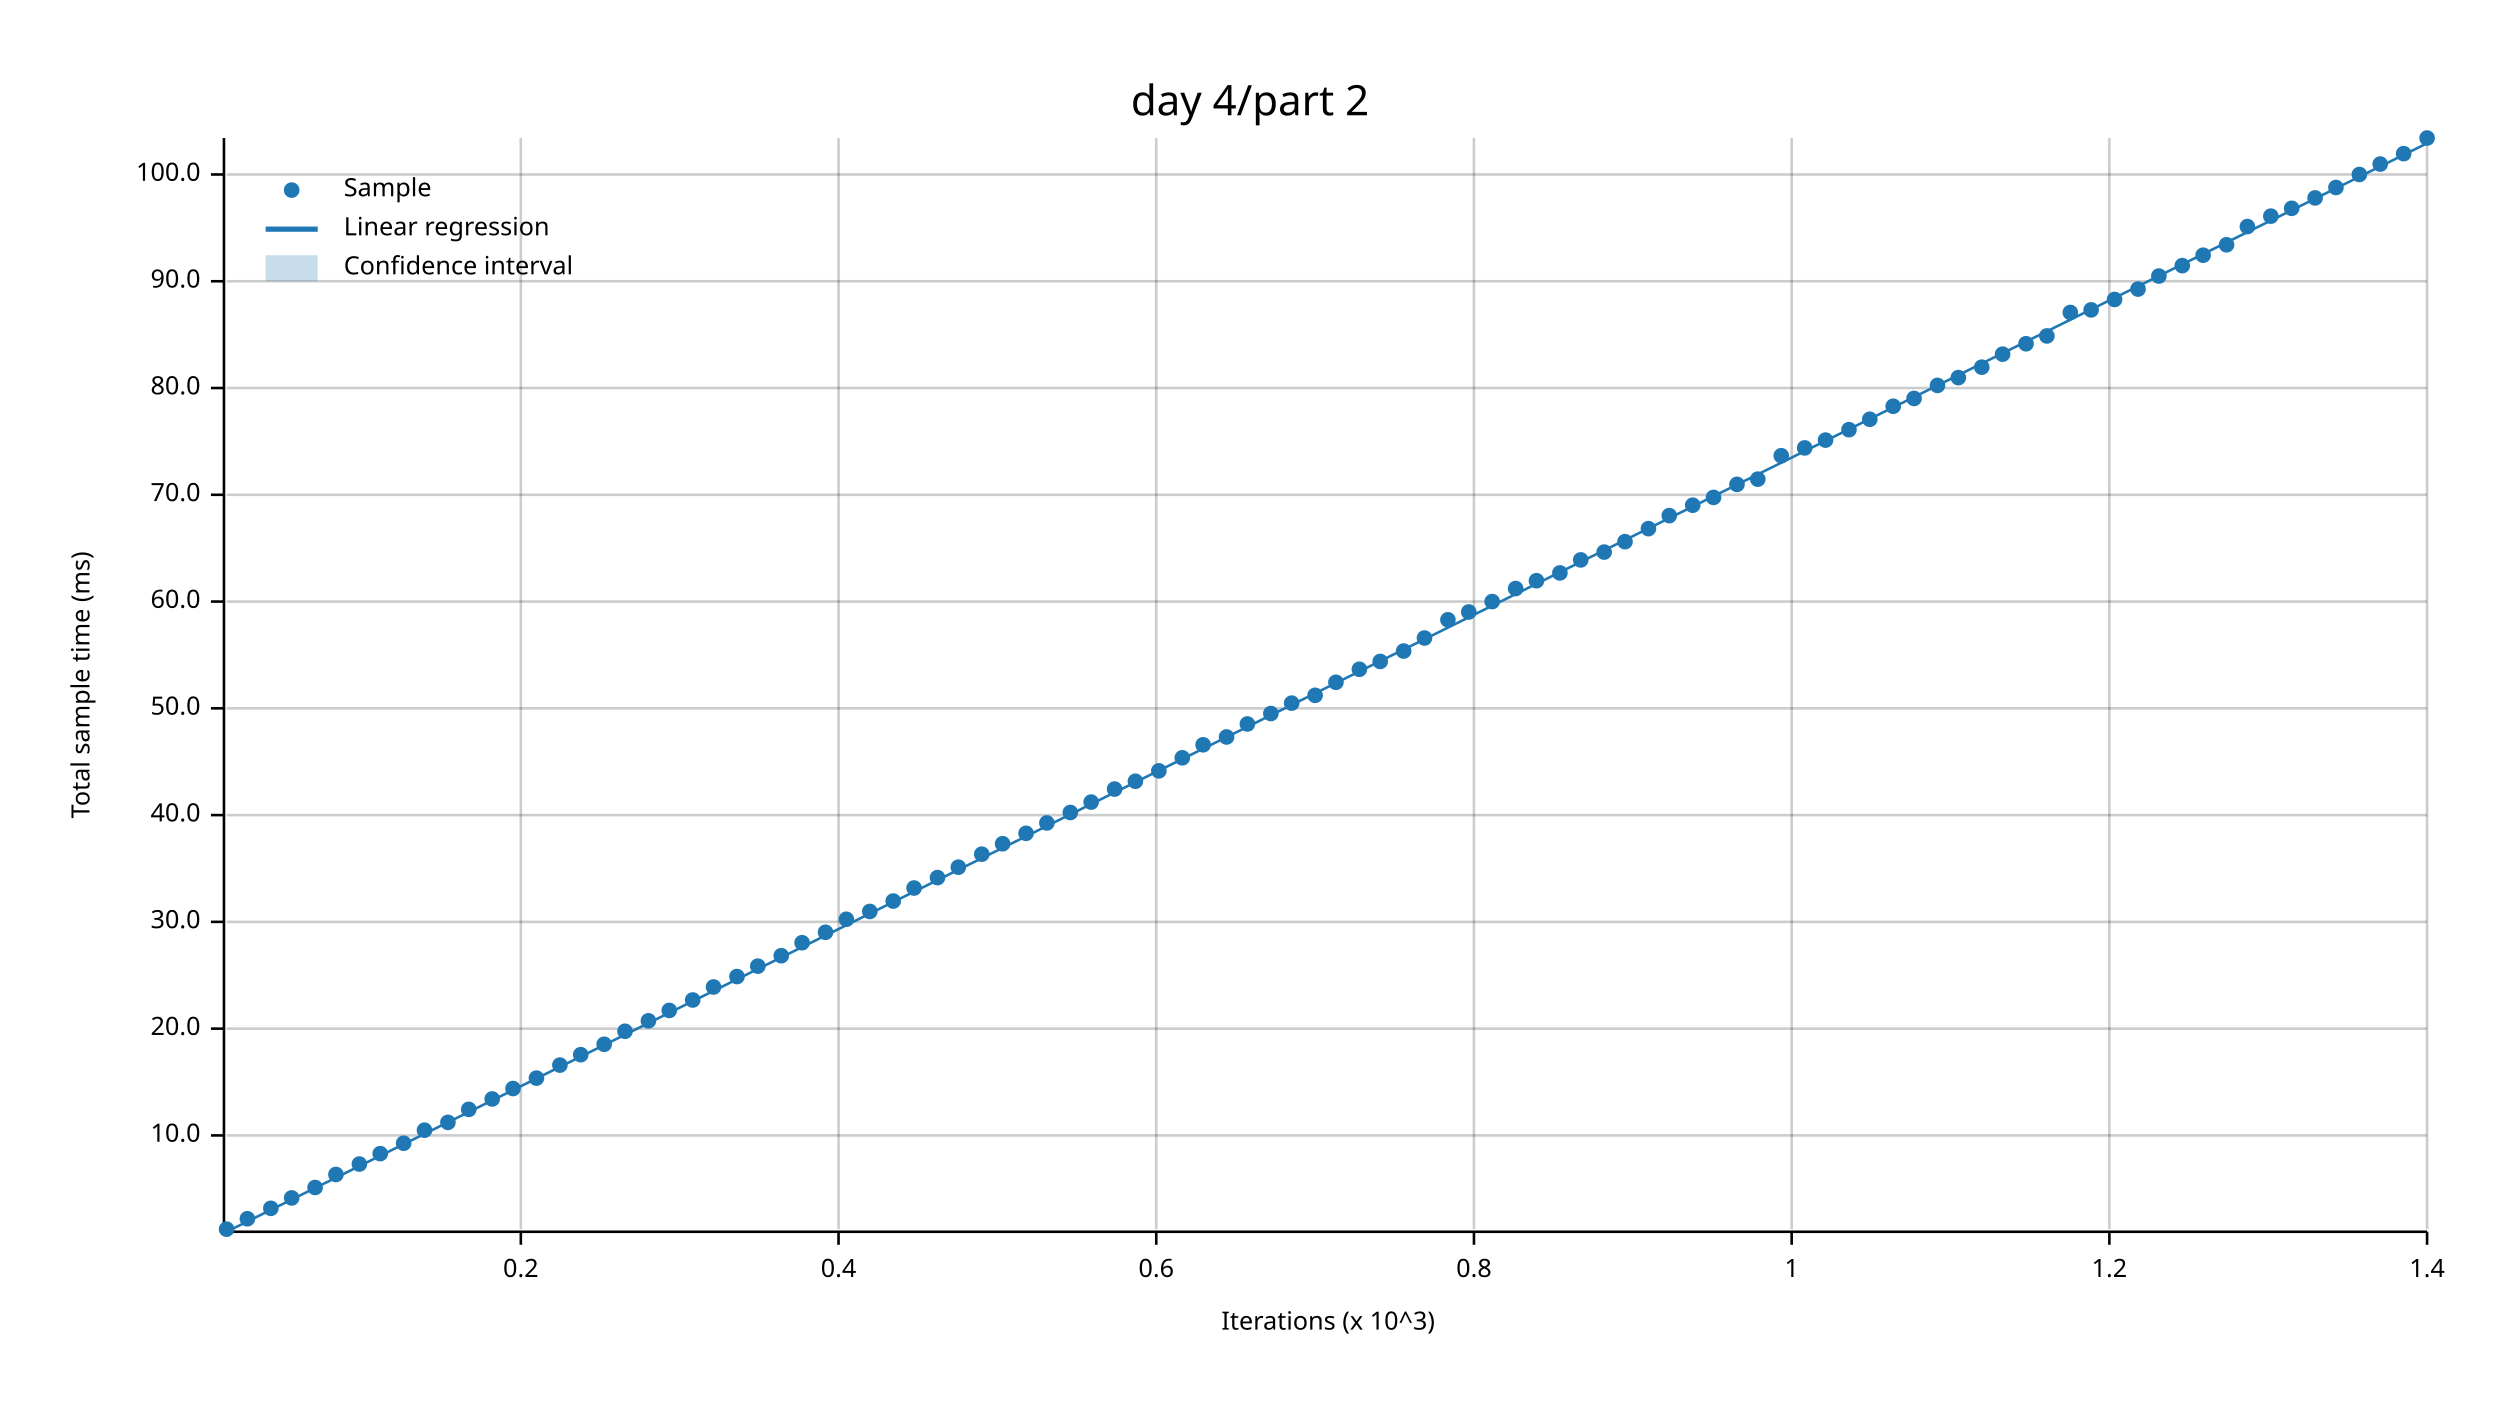
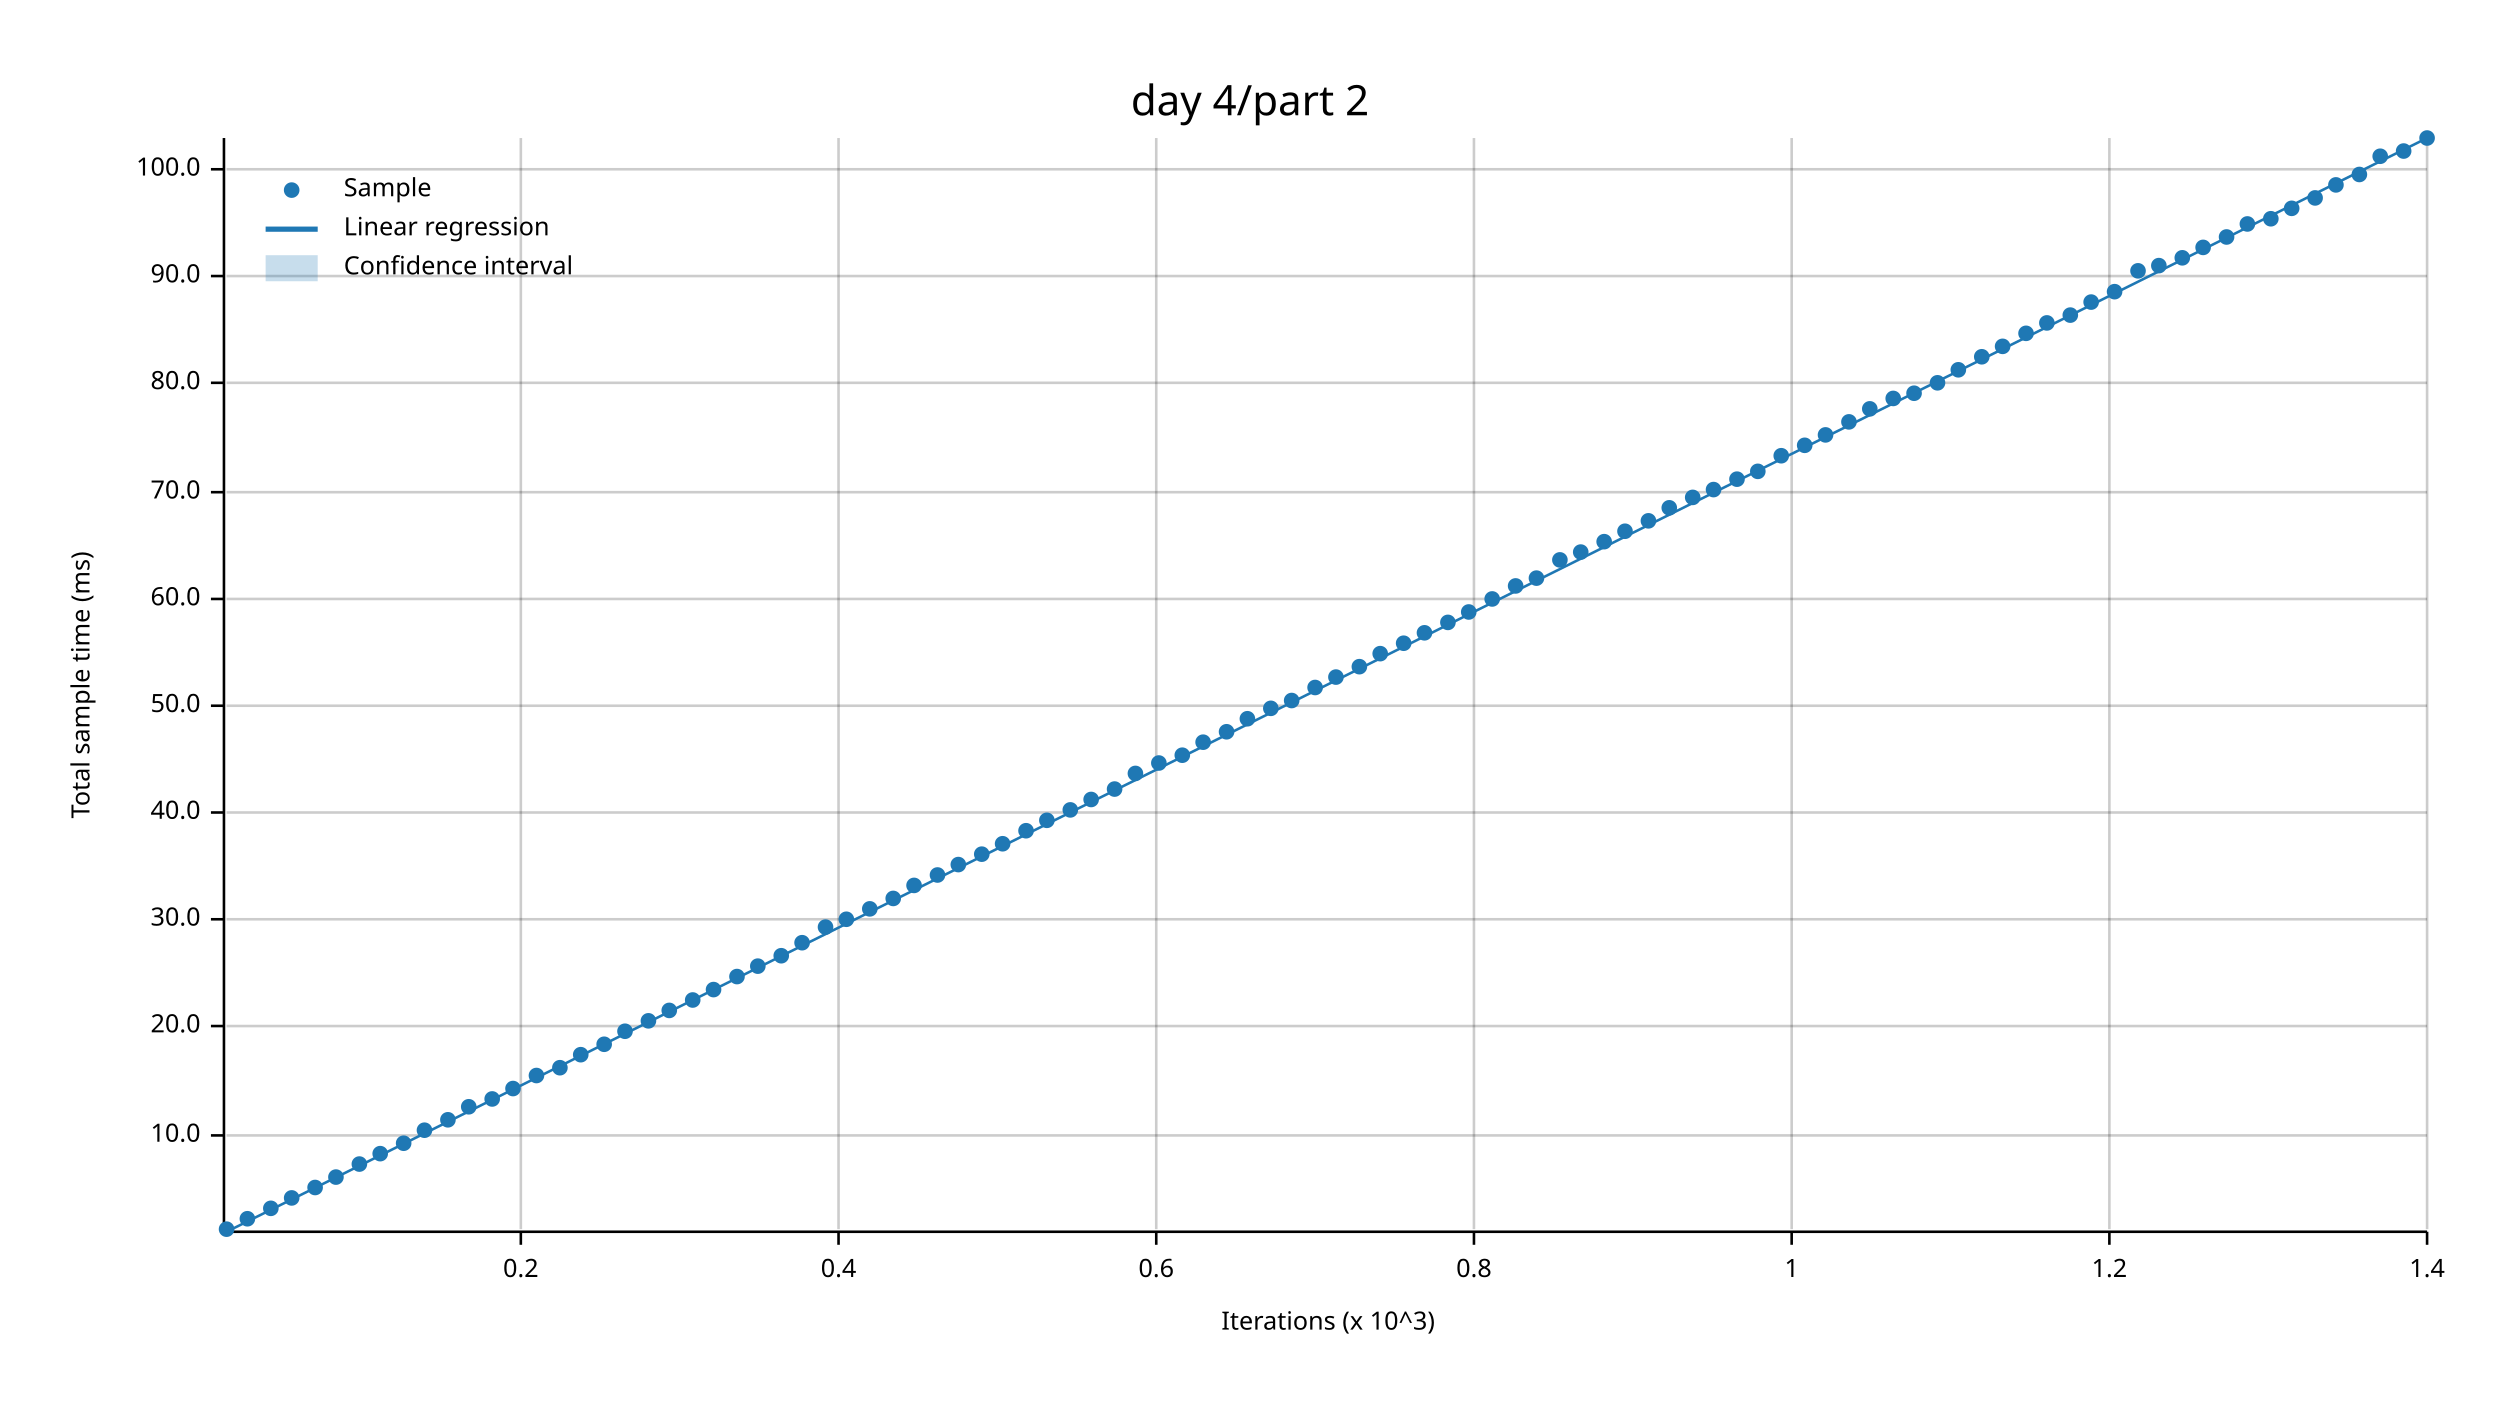
<svg xmlns="http://www.w3.org/2000/svg" width="960" height="540" viewBox="0 0 960 540">
  <text x="480" y="32" dy="0.76em" text-anchor="middle" font-family="sans-serif" font-size="16.129" opacity="1" fill="#000000">
day 4/part 2
</text>
  <text x="27" y="263" dy="0.76em" text-anchor="middle" font-family="sans-serif" font-size="9.677" opacity="1" fill="#000000" transform="rotate(270, 27, 263)">
Total sample time (ms)
</text>
  <text x="510" y="513" dy="-0.5ex" text-anchor="middle" font-family="sans-serif" font-size="9.677" opacity="1" fill="#000000">
Iterations (x 10^3)
</text>
  <line opacity="0.2" stroke="#000000" stroke-width="1" x1="200" y1="472" x2="200" y2="53" />
  <line opacity="0.2" stroke="#000000" stroke-width="1" x1="322" y1="472" x2="322" y2="53" />
  <line opacity="0.2" stroke="#000000" stroke-width="1" x1="444" y1="472" x2="444" y2="53" />
  <line opacity="0.2" stroke="#000000" stroke-width="1" x1="566" y1="472" x2="566" y2="53" />
  <line opacity="0.2" stroke="#000000" stroke-width="1" x1="688" y1="472" x2="688" y2="53" />
  <line opacity="0.2" stroke="#000000" stroke-width="1" x1="810" y1="472" x2="810" y2="53" />
  <line opacity="0.2" stroke="#000000" stroke-width="1" x1="932" y1="472" x2="932" y2="53" />
  <line opacity="0.2" stroke="#000000" stroke-width="1" x1="87" y1="436" x2="932" y2="436" />
-   <line opacity="0.2" stroke="#000000" stroke-width="1" x1="87" y1="395" x2="932" y2="395" />
-   <line opacity="0.2" stroke="#000000" stroke-width="1" x1="87" y1="354" x2="932" y2="354" />
-   <line opacity="0.2" stroke="#000000" stroke-width="1" x1="87" y1="313" x2="932" y2="313" />
-   <line opacity="0.2" stroke="#000000" stroke-width="1" x1="87" y1="272" x2="932" y2="272" />
-   <line opacity="0.2" stroke="#000000" stroke-width="1" x1="87" y1="231" x2="932" y2="231" />
-   <line opacity="0.2" stroke="#000000" stroke-width="1" x1="87" y1="190" x2="932" y2="190" />
-   <line opacity="0.2" stroke="#000000" stroke-width="1" x1="87" y1="149" x2="932" y2="149" />
-   <line opacity="0.2" stroke="#000000" stroke-width="1" x1="87" y1="108" x2="932" y2="108" />
-   <line opacity="0.2" stroke="#000000" stroke-width="1" x1="87" y1="67" x2="932" y2="67" />
+   <line opacity="0.2" stroke="#000000" stroke-width="1" x1="87" y1="394" x2="932" y2="394" />
+   <line opacity="0.2" stroke="#000000" stroke-width="1" x1="87" y1="353" x2="932" y2="353" />
+   <line opacity="0.2" stroke="#000000" stroke-width="1" x1="87" y1="312" x2="932" y2="312" />
+   <line opacity="0.2" stroke="#000000" stroke-width="1" x1="87" y1="271" x2="932" y2="271" />
+   <line opacity="0.2" stroke="#000000" stroke-width="1" x1="87" y1="230" x2="932" y2="230" />
+   <line opacity="0.2" stroke="#000000" stroke-width="1" x1="87" y1="189" x2="932" y2="189" />
+   <line opacity="0.2" stroke="#000000" stroke-width="1" x1="87" y1="147" x2="932" y2="147" />
+   <line opacity="0.2" stroke="#000000" stroke-width="1" x1="87" y1="106" x2="932" y2="106" />
+   <line opacity="0.2" stroke="#000000" stroke-width="1" x1="87" y1="65" x2="932" y2="65" />
  <polyline fill="none" opacity="1" stroke="#000000" stroke-width="1" points="86,53 86,472 " />
  <text x="77" y="436" dy="0.5ex" text-anchor="end" font-family="sans-serif" font-size="9.677" opacity="1" fill="#000000">
10.0
</text>
  <polyline fill="none" opacity="1" stroke="#000000" stroke-width="1" points="81,436 86,436 " />
-   <text x="77" y="395" dy="0.5ex" text-anchor="end" font-family="sans-serif" font-size="9.677" opacity="1" fill="#000000">
+   <text x="77" y="394" dy="0.5ex" text-anchor="end" font-family="sans-serif" font-size="9.677" opacity="1" fill="#000000">
20.0
</text>
-   <polyline fill="none" opacity="1" stroke="#000000" stroke-width="1" points="81,395 86,395 " />
-   <text x="77" y="354" dy="0.5ex" text-anchor="end" font-family="sans-serif" font-size="9.677" opacity="1" fill="#000000">
+   <polyline fill="none" opacity="1" stroke="#000000" stroke-width="1" points="81,394 86,394 " />
+   <text x="77" y="353" dy="0.5ex" text-anchor="end" font-family="sans-serif" font-size="9.677" opacity="1" fill="#000000">
30.0
</text>
-   <polyline fill="none" opacity="1" stroke="#000000" stroke-width="1" points="81,354 86,354 " />
-   <text x="77" y="313" dy="0.5ex" text-anchor="end" font-family="sans-serif" font-size="9.677" opacity="1" fill="#000000">
+   <polyline fill="none" opacity="1" stroke="#000000" stroke-width="1" points="81,353 86,353 " />
+   <text x="77" y="312" dy="0.5ex" text-anchor="end" font-family="sans-serif" font-size="9.677" opacity="1" fill="#000000">
40.0
</text>
-   <polyline fill="none" opacity="1" stroke="#000000" stroke-width="1" points="81,313 86,313 " />
-   <text x="77" y="272" dy="0.5ex" text-anchor="end" font-family="sans-serif" font-size="9.677" opacity="1" fill="#000000">
+   <polyline fill="none" opacity="1" stroke="#000000" stroke-width="1" points="81,312 86,312 " />
+   <text x="77" y="271" dy="0.5ex" text-anchor="end" font-family="sans-serif" font-size="9.677" opacity="1" fill="#000000">
50.0
</text>
-   <polyline fill="none" opacity="1" stroke="#000000" stroke-width="1" points="81,272 86,272 " />
-   <text x="77" y="231" dy="0.5ex" text-anchor="end" font-family="sans-serif" font-size="9.677" opacity="1" fill="#000000">
+   <polyline fill="none" opacity="1" stroke="#000000" stroke-width="1" points="81,271 86,271 " />
+   <text x="77" y="230" dy="0.5ex" text-anchor="end" font-family="sans-serif" font-size="9.677" opacity="1" fill="#000000">
60.0
</text>
-   <polyline fill="none" opacity="1" stroke="#000000" stroke-width="1" points="81,231 86,231 " />
-   <text x="77" y="190" dy="0.5ex" text-anchor="end" font-family="sans-serif" font-size="9.677" opacity="1" fill="#000000">
+   <polyline fill="none" opacity="1" stroke="#000000" stroke-width="1" points="81,230 86,230 " />
+   <text x="77" y="189" dy="0.5ex" text-anchor="end" font-family="sans-serif" font-size="9.677" opacity="1" fill="#000000">
70.0
</text>
-   <polyline fill="none" opacity="1" stroke="#000000" stroke-width="1" points="81,190 86,190 " />
-   <text x="77" y="149" dy="0.5ex" text-anchor="end" font-family="sans-serif" font-size="9.677" opacity="1" fill="#000000">
+   <polyline fill="none" opacity="1" stroke="#000000" stroke-width="1" points="81,189 86,189 " />
+   <text x="77" y="147" dy="0.5ex" text-anchor="end" font-family="sans-serif" font-size="9.677" opacity="1" fill="#000000">
80.0
</text>
-   <polyline fill="none" opacity="1" stroke="#000000" stroke-width="1" points="81,149 86,149 " />
-   <text x="77" y="108" dy="0.5ex" text-anchor="end" font-family="sans-serif" font-size="9.677" opacity="1" fill="#000000">
+   <polyline fill="none" opacity="1" stroke="#000000" stroke-width="1" points="81,147 86,147 " />
+   <text x="77" y="106" dy="0.5ex" text-anchor="end" font-family="sans-serif" font-size="9.677" opacity="1" fill="#000000">
90.0
</text>
-   <polyline fill="none" opacity="1" stroke="#000000" stroke-width="1" points="81,108 86,108 " />
-   <text x="77" y="67" dy="0.5ex" text-anchor="end" font-family="sans-serif" font-size="9.677" opacity="1" fill="#000000">
+   <polyline fill="none" opacity="1" stroke="#000000" stroke-width="1" points="81,106 86,106 " />
+   <text x="77" y="65" dy="0.5ex" text-anchor="end" font-family="sans-serif" font-size="9.677" opacity="1" fill="#000000">
100.0
</text>
-   <polyline fill="none" opacity="1" stroke="#000000" stroke-width="1" points="81,67 86,67 " />
+   <polyline fill="none" opacity="1" stroke="#000000" stroke-width="1" points="81,65 86,65 " />
  <polyline fill="none" opacity="1" stroke="#000000" stroke-width="1" points="87,473 932,473 " />
  <text x="200" y="483" dy="0.76em" text-anchor="middle" font-family="sans-serif" font-size="9.677" opacity="1" fill="#000000">
0.2
</text>
  <polyline fill="none" opacity="1" stroke="#000000" stroke-width="1" points="200,473 200,478 " />
  <text x="322" y="483" dy="0.76em" text-anchor="middle" font-family="sans-serif" font-size="9.677" opacity="1" fill="#000000">
0.4
</text>
  <polyline fill="none" opacity="1" stroke="#000000" stroke-width="1" points="322,473 322,478 " />
  <text x="444" y="483" dy="0.76em" text-anchor="middle" font-family="sans-serif" font-size="9.677" opacity="1" fill="#000000">
0.6
</text>
  <polyline fill="none" opacity="1" stroke="#000000" stroke-width="1" points="444,473 444,478 " />
  <text x="566" y="483" dy="0.76em" text-anchor="middle" font-family="sans-serif" font-size="9.677" opacity="1" fill="#000000">
0.8
</text>
  <polyline fill="none" opacity="1" stroke="#000000" stroke-width="1" points="566,473 566,478 " />
  <text x="688" y="483" dy="0.76em" text-anchor="middle" font-family="sans-serif" font-size="9.677" opacity="1" fill="#000000">
1
</text>
  <polyline fill="none" opacity="1" stroke="#000000" stroke-width="1" points="688,473 688,478 " />
  <text x="810" y="483" dy="0.76em" text-anchor="middle" font-family="sans-serif" font-size="9.677" opacity="1" fill="#000000">
1.2
</text>
  <polyline fill="none" opacity="1" stroke="#000000" stroke-width="1" points="810,473 810,478 " />
  <text x="932" y="483" dy="0.76em" text-anchor="middle" font-family="sans-serif" font-size="9.677" opacity="1" fill="#000000">
1.4
</text>
  <polyline fill="none" opacity="1" stroke="#000000" stroke-width="1" points="932,473 932,478 " />
  <circle cx="87" cy="472" r="3" opacity="1" fill="#1F78B4" stroke="none" stroke-width="1" />
  <circle cx="95" cy="468" r="3" opacity="1" fill="#1F78B4" stroke="none" stroke-width="1" />
  <circle cx="104" cy="464" r="3" opacity="1" fill="#1F78B4" stroke="none" stroke-width="1" />
  <circle cx="112" cy="460" r="3" opacity="1" fill="#1F78B4" stroke="none" stroke-width="1" />
  <circle cx="121" cy="456" r="3" opacity="1" fill="#1F78B4" stroke="none" stroke-width="1" />
-   <circle cx="129" cy="451" r="3" opacity="1" fill="#1F78B4" stroke="none" stroke-width="1" />
+   <circle cx="129" cy="452" r="3" opacity="1" fill="#1F78B4" stroke="none" stroke-width="1" />
  <circle cx="138" cy="447" r="3" opacity="1" fill="#1F78B4" stroke="none" stroke-width="1" />
  <circle cx="146" cy="443" r="3" opacity="1" fill="#1F78B4" stroke="none" stroke-width="1" />
  <circle cx="155" cy="439" r="3" opacity="1" fill="#1F78B4" stroke="none" stroke-width="1" />
  <circle cx="163" cy="434" r="3" opacity="1" fill="#1F78B4" stroke="none" stroke-width="1" />
-   <circle cx="172" cy="431" r="3" opacity="1" fill="#1F78B4" stroke="none" stroke-width="1" />
-   <circle cx="180" cy="426" r="3" opacity="1" fill="#1F78B4" stroke="none" stroke-width="1" />
+   <circle cx="172" cy="430" r="3" opacity="1" fill="#1F78B4" stroke="none" stroke-width="1" />
+   <circle cx="180" cy="425" r="3" opacity="1" fill="#1F78B4" stroke="none" stroke-width="1" />
  <circle cx="189" cy="422" r="3" opacity="1" fill="#1F78B4" stroke="none" stroke-width="1" />
  <circle cx="197" cy="418" r="3" opacity="1" fill="#1F78B4" stroke="none" stroke-width="1" />
-   <circle cx="206" cy="414" r="3" opacity="1" fill="#1F78B4" stroke="none" stroke-width="1" />
-   <circle cx="215" cy="409" r="3" opacity="1" fill="#1F78B4" stroke="none" stroke-width="1" />
+   <circle cx="206" cy="413" r="3" opacity="1" fill="#1F78B4" stroke="none" stroke-width="1" />
+   <circle cx="215" cy="410" r="3" opacity="1" fill="#1F78B4" stroke="none" stroke-width="1" />
  <circle cx="223" cy="405" r="3" opacity="1" fill="#1F78B4" stroke="none" stroke-width="1" />
  <circle cx="232" cy="401" r="3" opacity="1" fill="#1F78B4" stroke="none" stroke-width="1" />
  <circle cx="240" cy="396" r="3" opacity="1" fill="#1F78B4" stroke="none" stroke-width="1" />
  <circle cx="249" cy="392" r="3" opacity="1" fill="#1F78B4" stroke="none" stroke-width="1" />
  <circle cx="257" cy="388" r="3" opacity="1" fill="#1F78B4" stroke="none" stroke-width="1" />
  <circle cx="266" cy="384" r="3" opacity="1" fill="#1F78B4" stroke="none" stroke-width="1" />
-   <circle cx="274" cy="379" r="3" opacity="1" fill="#1F78B4" stroke="none" stroke-width="1" />
+   <circle cx="274" cy="380" r="3" opacity="1" fill="#1F78B4" stroke="none" stroke-width="1" />
  <circle cx="283" cy="375" r="3" opacity="1" fill="#1F78B4" stroke="none" stroke-width="1" />
  <circle cx="291" cy="371" r="3" opacity="1" fill="#1F78B4" stroke="none" stroke-width="1" />
  <circle cx="300" cy="367" r="3" opacity="1" fill="#1F78B4" stroke="none" stroke-width="1" />
  <circle cx="308" cy="362" r="3" opacity="1" fill="#1F78B4" stroke="none" stroke-width="1" />
-   <circle cx="317" cy="358" r="3" opacity="1" fill="#1F78B4" stroke="none" stroke-width="1" />
+   <circle cx="317" cy="356" r="3" opacity="1" fill="#1F78B4" stroke="none" stroke-width="1" />
  <circle cx="325" cy="353" r="3" opacity="1" fill="#1F78B4" stroke="none" stroke-width="1" />
-   <circle cx="334" cy="350" r="3" opacity="1" fill="#1F78B4" stroke="none" stroke-width="1" />
-   <circle cx="343" cy="346" r="3" opacity="1" fill="#1F78B4" stroke="none" stroke-width="1" />
-   <circle cx="351" cy="341" r="3" opacity="1" fill="#1F78B4" stroke="none" stroke-width="1" />
-   <circle cx="360" cy="337" r="3" opacity="1" fill="#1F78B4" stroke="none" stroke-width="1" />
-   <circle cx="368" cy="333" r="3" opacity="1" fill="#1F78B4" stroke="none" stroke-width="1" />
+   <circle cx="334" cy="349" r="3" opacity="1" fill="#1F78B4" stroke="none" stroke-width="1" />
+   <circle cx="343" cy="345" r="3" opacity="1" fill="#1F78B4" stroke="none" stroke-width="1" />
+   <circle cx="351" cy="340" r="3" opacity="1" fill="#1F78B4" stroke="none" stroke-width="1" />
+   <circle cx="360" cy="336" r="3" opacity="1" fill="#1F78B4" stroke="none" stroke-width="1" />
+   <circle cx="368" cy="332" r="3" opacity="1" fill="#1F78B4" stroke="none" stroke-width="1" />
  <circle cx="377" cy="328" r="3" opacity="1" fill="#1F78B4" stroke="none" stroke-width="1" />
  <circle cx="385" cy="324" r="3" opacity="1" fill="#1F78B4" stroke="none" stroke-width="1" />
-   <circle cx="394" cy="320" r="3" opacity="1" fill="#1F78B4" stroke="none" stroke-width="1" />
-   <circle cx="402" cy="316" r="3" opacity="1" fill="#1F78B4" stroke="none" stroke-width="1" />
-   <circle cx="411" cy="312" r="3" opacity="1" fill="#1F78B4" stroke="none" stroke-width="1" />
-   <circle cx="419" cy="308" r="3" opacity="1" fill="#1F78B4" stroke="none" stroke-width="1" />
+   <circle cx="394" cy="319" r="3" opacity="1" fill="#1F78B4" stroke="none" stroke-width="1" />
+   <circle cx="402" cy="315" r="3" opacity="1" fill="#1F78B4" stroke="none" stroke-width="1" />
+   <circle cx="411" cy="311" r="3" opacity="1" fill="#1F78B4" stroke="none" stroke-width="1" />
+   <circle cx="419" cy="307" r="3" opacity="1" fill="#1F78B4" stroke="none" stroke-width="1" />
  <circle cx="428" cy="303" r="3" opacity="1" fill="#1F78B4" stroke="none" stroke-width="1" />
-   <circle cx="436" cy="300" r="3" opacity="1" fill="#1F78B4" stroke="none" stroke-width="1" />
-   <circle cx="445" cy="296" r="3" opacity="1" fill="#1F78B4" stroke="none" stroke-width="1" />
-   <circle cx="454" cy="291" r="3" opacity="1" fill="#1F78B4" stroke="none" stroke-width="1" />
-   <circle cx="462" cy="286" r="3" opacity="1" fill="#1F78B4" stroke="none" stroke-width="1" />
-   <circle cx="471" cy="283" r="3" opacity="1" fill="#1F78B4" stroke="none" stroke-width="1" />
-   <circle cx="479" cy="278" r="3" opacity="1" fill="#1F78B4" stroke="none" stroke-width="1" />
-   <circle cx="488" cy="274" r="3" opacity="1" fill="#1F78B4" stroke="none" stroke-width="1" />
-   <circle cx="496" cy="270" r="3" opacity="1" fill="#1F78B4" stroke="none" stroke-width="1" />
-   <circle cx="505" cy="267" r="3" opacity="1" fill="#1F78B4" stroke="none" stroke-width="1" />
-   <circle cx="513" cy="262" r="3" opacity="1" fill="#1F78B4" stroke="none" stroke-width="1" />
-   <circle cx="522" cy="257" r="3" opacity="1" fill="#1F78B4" stroke="none" stroke-width="1" />
-   <circle cx="530" cy="254" r="3" opacity="1" fill="#1F78B4" stroke="none" stroke-width="1" />
-   <circle cx="539" cy="250" r="3" opacity="1" fill="#1F78B4" stroke="none" stroke-width="1" />
-   <circle cx="547" cy="245" r="3" opacity="1" fill="#1F78B4" stroke="none" stroke-width="1" />
-   <circle cx="556" cy="238" r="3" opacity="1" fill="#1F78B4" stroke="none" stroke-width="1" />
+   <circle cx="436" cy="297" r="3" opacity="1" fill="#1F78B4" stroke="none" stroke-width="1" />
+   <circle cx="445" cy="293" r="3" opacity="1" fill="#1F78B4" stroke="none" stroke-width="1" />
+   <circle cx="454" cy="290" r="3" opacity="1" fill="#1F78B4" stroke="none" stroke-width="1" />
+   <circle cx="462" cy="285" r="3" opacity="1" fill="#1F78B4" stroke="none" stroke-width="1" />
+   <circle cx="471" cy="281" r="3" opacity="1" fill="#1F78B4" stroke="none" stroke-width="1" />
+   <circle cx="479" cy="276" r="3" opacity="1" fill="#1F78B4" stroke="none" stroke-width="1" />
+   <circle cx="488" cy="272" r="3" opacity="1" fill="#1F78B4" stroke="none" stroke-width="1" />
+   <circle cx="496" cy="269" r="3" opacity="1" fill="#1F78B4" stroke="none" stroke-width="1" />
+   <circle cx="505" cy="264" r="3" opacity="1" fill="#1F78B4" stroke="none" stroke-width="1" />
+   <circle cx="513" cy="260" r="3" opacity="1" fill="#1F78B4" stroke="none" stroke-width="1" />
+   <circle cx="522" cy="256" r="3" opacity="1" fill="#1F78B4" stroke="none" stroke-width="1" />
+   <circle cx="530" cy="251" r="3" opacity="1" fill="#1F78B4" stroke="none" stroke-width="1" />
+   <circle cx="539" cy="247" r="3" opacity="1" fill="#1F78B4" stroke="none" stroke-width="1" />
+   <circle cx="547" cy="243" r="3" opacity="1" fill="#1F78B4" stroke="none" stroke-width="1" />
+   <circle cx="556" cy="239" r="3" opacity="1" fill="#1F78B4" stroke="none" stroke-width="1" />
  <circle cx="564" cy="235" r="3" opacity="1" fill="#1F78B4" stroke="none" stroke-width="1" />
-   <circle cx="573" cy="231" r="3" opacity="1" fill="#1F78B4" stroke="none" stroke-width="1" />
-   <circle cx="582" cy="226" r="3" opacity="1" fill="#1F78B4" stroke="none" stroke-width="1" />
-   <circle cx="590" cy="223" r="3" opacity="1" fill="#1F78B4" stroke="none" stroke-width="1" />
-   <circle cx="599" cy="220" r="3" opacity="1" fill="#1F78B4" stroke="none" stroke-width="1" />
-   <circle cx="607" cy="215" r="3" opacity="1" fill="#1F78B4" stroke="none" stroke-width="1" />
-   <circle cx="616" cy="212" r="3" opacity="1" fill="#1F78B4" stroke="none" stroke-width="1" />
-   <circle cx="624" cy="208" r="3" opacity="1" fill="#1F78B4" stroke="none" stroke-width="1" />
-   <circle cx="633" cy="203" r="3" opacity="1" fill="#1F78B4" stroke="none" stroke-width="1" />
-   <circle cx="641" cy="198" r="3" opacity="1" fill="#1F78B4" stroke="none" stroke-width="1" />
-   <circle cx="650" cy="194" r="3" opacity="1" fill="#1F78B4" stroke="none" stroke-width="1" />
-   <circle cx="658" cy="191" r="3" opacity="1" fill="#1F78B4" stroke="none" stroke-width="1" />
-   <circle cx="667" cy="186" r="3" opacity="1" fill="#1F78B4" stroke="none" stroke-width="1" />
-   <circle cx="675" cy="184" r="3" opacity="1" fill="#1F78B4" stroke="none" stroke-width="1" />
+   <circle cx="573" cy="230" r="3" opacity="1" fill="#1F78B4" stroke="none" stroke-width="1" />
+   <circle cx="582" cy="225" r="3" opacity="1" fill="#1F78B4" stroke="none" stroke-width="1" />
+   <circle cx="590" cy="222" r="3" opacity="1" fill="#1F78B4" stroke="none" stroke-width="1" />
+   <circle cx="599" cy="215" r="3" opacity="1" fill="#1F78B4" stroke="none" stroke-width="1" />
+   <circle cx="607" cy="212" r="3" opacity="1" fill="#1F78B4" stroke="none" stroke-width="1" />
+   <circle cx="616" cy="208" r="3" opacity="1" fill="#1F78B4" stroke="none" stroke-width="1" />
+   <circle cx="624" cy="204" r="3" opacity="1" fill="#1F78B4" stroke="none" stroke-width="1" />
+   <circle cx="633" cy="200" r="3" opacity="1" fill="#1F78B4" stroke="none" stroke-width="1" />
+   <circle cx="641" cy="195" r="3" opacity="1" fill="#1F78B4" stroke="none" stroke-width="1" />
+   <circle cx="650" cy="191" r="3" opacity="1" fill="#1F78B4" stroke="none" stroke-width="1" />
+   <circle cx="658" cy="188" r="3" opacity="1" fill="#1F78B4" stroke="none" stroke-width="1" />
+   <circle cx="667" cy="184" r="3" opacity="1" fill="#1F78B4" stroke="none" stroke-width="1" />
+   <circle cx="675" cy="181" r="3" opacity="1" fill="#1F78B4" stroke="none" stroke-width="1" />
  <circle cx="684" cy="175" r="3" opacity="1" fill="#1F78B4" stroke="none" stroke-width="1" />
-   <circle cx="693" cy="172" r="3" opacity="1" fill="#1F78B4" stroke="none" stroke-width="1" />
-   <circle cx="701" cy="169" r="3" opacity="1" fill="#1F78B4" stroke="none" stroke-width="1" />
-   <circle cx="710" cy="165" r="3" opacity="1" fill="#1F78B4" stroke="none" stroke-width="1" />
-   <circle cx="718" cy="161" r="3" opacity="1" fill="#1F78B4" stroke="none" stroke-width="1" />
-   <circle cx="727" cy="156" r="3" opacity="1" fill="#1F78B4" stroke="none" stroke-width="1" />
-   <circle cx="735" cy="153" r="3" opacity="1" fill="#1F78B4" stroke="none" stroke-width="1" />
-   <circle cx="744" cy="148" r="3" opacity="1" fill="#1F78B4" stroke="none" stroke-width="1" />
-   <circle cx="752" cy="145" r="3" opacity="1" fill="#1F78B4" stroke="none" stroke-width="1" />
-   <circle cx="761" cy="141" r="3" opacity="1" fill="#1F78B4" stroke="none" stroke-width="1" />
-   <circle cx="769" cy="136" r="3" opacity="1" fill="#1F78B4" stroke="none" stroke-width="1" />
-   <circle cx="778" cy="132" r="3" opacity="1" fill="#1F78B4" stroke="none" stroke-width="1" />
-   <circle cx="786" cy="129" r="3" opacity="1" fill="#1F78B4" stroke="none" stroke-width="1" />
-   <circle cx="795" cy="120" r="3" opacity="1" fill="#1F78B4" stroke="none" stroke-width="1" />
-   <circle cx="803" cy="119" r="3" opacity="1" fill="#1F78B4" stroke="none" stroke-width="1" />
-   <circle cx="812" cy="115" r="3" opacity="1" fill="#1F78B4" stroke="none" stroke-width="1" />
-   <circle cx="821" cy="111" r="3" opacity="1" fill="#1F78B4" stroke="none" stroke-width="1" />
-   <circle cx="829" cy="106" r="3" opacity="1" fill="#1F78B4" stroke="none" stroke-width="1" />
-   <circle cx="838" cy="102" r="3" opacity="1" fill="#1F78B4" stroke="none" stroke-width="1" />
-   <circle cx="846" cy="98" r="3" opacity="1" fill="#1F78B4" stroke="none" stroke-width="1" />
-   <circle cx="855" cy="94" r="3" opacity="1" fill="#1F78B4" stroke="none" stroke-width="1" />
-   <circle cx="863" cy="87" r="3" opacity="1" fill="#1F78B4" stroke="none" stroke-width="1" />
-   <circle cx="872" cy="83" r="3" opacity="1" fill="#1F78B4" stroke="none" stroke-width="1" />
+   <circle cx="693" cy="171" r="3" opacity="1" fill="#1F78B4" stroke="none" stroke-width="1" />
+   <circle cx="701" cy="167" r="3" opacity="1" fill="#1F78B4" stroke="none" stroke-width="1" />
+   <circle cx="710" cy="162" r="3" opacity="1" fill="#1F78B4" stroke="none" stroke-width="1" />
+   <circle cx="718" cy="157" r="3" opacity="1" fill="#1F78B4" stroke="none" stroke-width="1" />
+   <circle cx="727" cy="153" r="3" opacity="1" fill="#1F78B4" stroke="none" stroke-width="1" />
+   <circle cx="735" cy="151" r="3" opacity="1" fill="#1F78B4" stroke="none" stroke-width="1" />
+   <circle cx="744" cy="147" r="3" opacity="1" fill="#1F78B4" stroke="none" stroke-width="1" />
+   <circle cx="752" cy="142" r="3" opacity="1" fill="#1F78B4" stroke="none" stroke-width="1" />
+   <circle cx="761" cy="137" r="3" opacity="1" fill="#1F78B4" stroke="none" stroke-width="1" />
+   <circle cx="769" cy="133" r="3" opacity="1" fill="#1F78B4" stroke="none" stroke-width="1" />
+   <circle cx="778" cy="128" r="3" opacity="1" fill="#1F78B4" stroke="none" stroke-width="1" />
+   <circle cx="786" cy="124" r="3" opacity="1" fill="#1F78B4" stroke="none" stroke-width="1" />
+   <circle cx="795" cy="121" r="3" opacity="1" fill="#1F78B4" stroke="none" stroke-width="1" />
+   <circle cx="803" cy="116" r="3" opacity="1" fill="#1F78B4" stroke="none" stroke-width="1" />
+   <circle cx="812" cy="112" r="3" opacity="1" fill="#1F78B4" stroke="none" stroke-width="1" />
+   <circle cx="821" cy="104" r="3" opacity="1" fill="#1F78B4" stroke="none" stroke-width="1" />
+   <circle cx="829" cy="102" r="3" opacity="1" fill="#1F78B4" stroke="none" stroke-width="1" />
+   <circle cx="838" cy="99" r="3" opacity="1" fill="#1F78B4" stroke="none" stroke-width="1" />
+   <circle cx="846" cy="95" r="3" opacity="1" fill="#1F78B4" stroke="none" stroke-width="1" />
+   <circle cx="855" cy="91" r="3" opacity="1" fill="#1F78B4" stroke="none" stroke-width="1" />
+   <circle cx="863" cy="86" r="3" opacity="1" fill="#1F78B4" stroke="none" stroke-width="1" />
+   <circle cx="872" cy="84" r="3" opacity="1" fill="#1F78B4" stroke="none" stroke-width="1" />
  <circle cx="880" cy="80" r="3" opacity="1" fill="#1F78B4" stroke="none" stroke-width="1" />
  <circle cx="889" cy="76" r="3" opacity="1" fill="#1F78B4" stroke="none" stroke-width="1" />
-   <circle cx="897" cy="72" r="3" opacity="1" fill="#1F78B4" stroke="none" stroke-width="1" />
+   <circle cx="897" cy="71" r="3" opacity="1" fill="#1F78B4" stroke="none" stroke-width="1" />
  <circle cx="906" cy="67" r="3" opacity="1" fill="#1F78B4" stroke="none" stroke-width="1" />
-   <circle cx="914" cy="63" r="3" opacity="1" fill="#1F78B4" stroke="none" stroke-width="1" />
-   <circle cx="923" cy="59" r="3" opacity="1" fill="#1F78B4" stroke="none" stroke-width="1" />
+   <circle cx="914" cy="60" r="3" opacity="1" fill="#1F78B4" stroke="none" stroke-width="1" />
+   <circle cx="923" cy="58" r="3" opacity="1" fill="#1F78B4" stroke="none" stroke-width="1" />
  <circle cx="932" cy="53" r="3" opacity="1" fill="#1F78B4" stroke="none" stroke-width="1" />
-   <polyline fill="none" opacity="1" stroke="#1F78B4" stroke-width="1" points="87,473 932,55 " />
-   <polygon opacity="0.25" fill="#1F78B4" points="87,473 932,55 932,55 " />
+   <polyline fill="none" opacity="1" stroke="#1F78B4" stroke-width="1" points="87,473 932,53 " />
+   <polygon opacity="0.25" fill="#1F78B4" points="87,473 932,53 932,53 " />
  <text x="132" y="68" dy="0.76em" text-anchor="start" font-family="sans-serif" font-size="9.677" opacity="1" fill="#000000">
Sample
</text>
  <text x="132" y="83" dy="0.76em" text-anchor="start" font-family="sans-serif" font-size="9.677" opacity="1" fill="#000000">
Linear regression
</text>
  <text x="132" y="98" dy="0.76em" text-anchor="start" font-family="sans-serif" font-size="9.677" opacity="1" fill="#000000">
Confidence interval
</text>
  <circle cx="112" cy="73" r="3" opacity="1" fill="#1F78B4" stroke="none" stroke-width="1" />
  <polyline fill="none" opacity="1" stroke="#1F78B4" stroke-width="2" points="102,88 122,88 " />
  <rect x="102" y="98" width="20" height="10" opacity="0.25" fill="#1F78B4" stroke="none" />
</svg>
